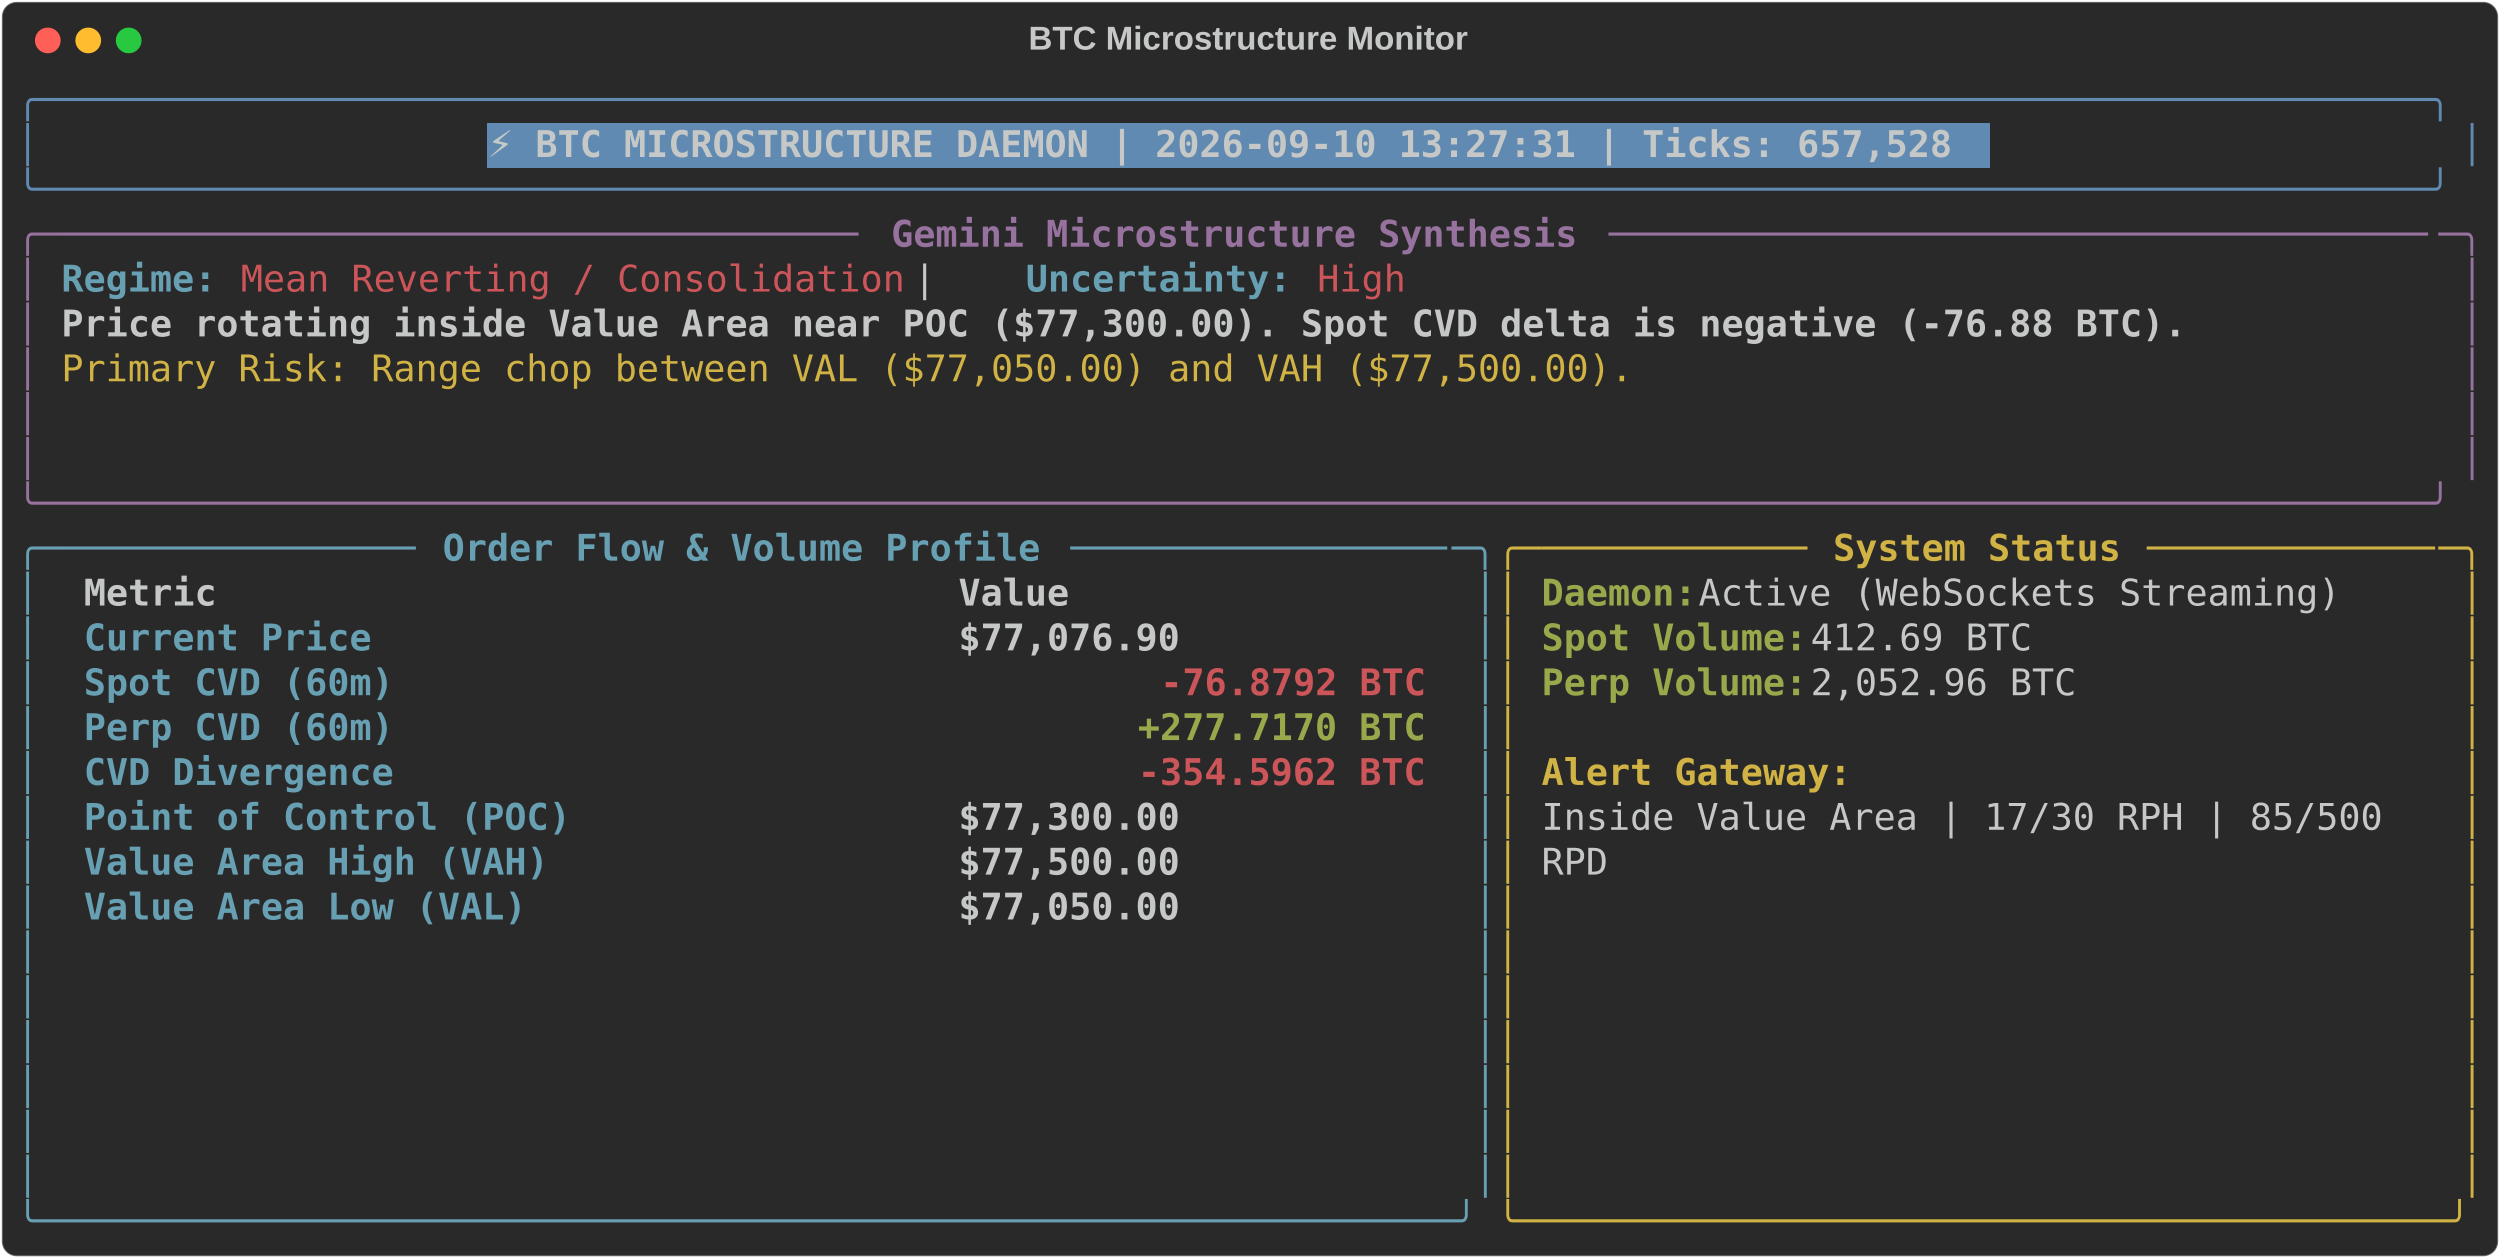
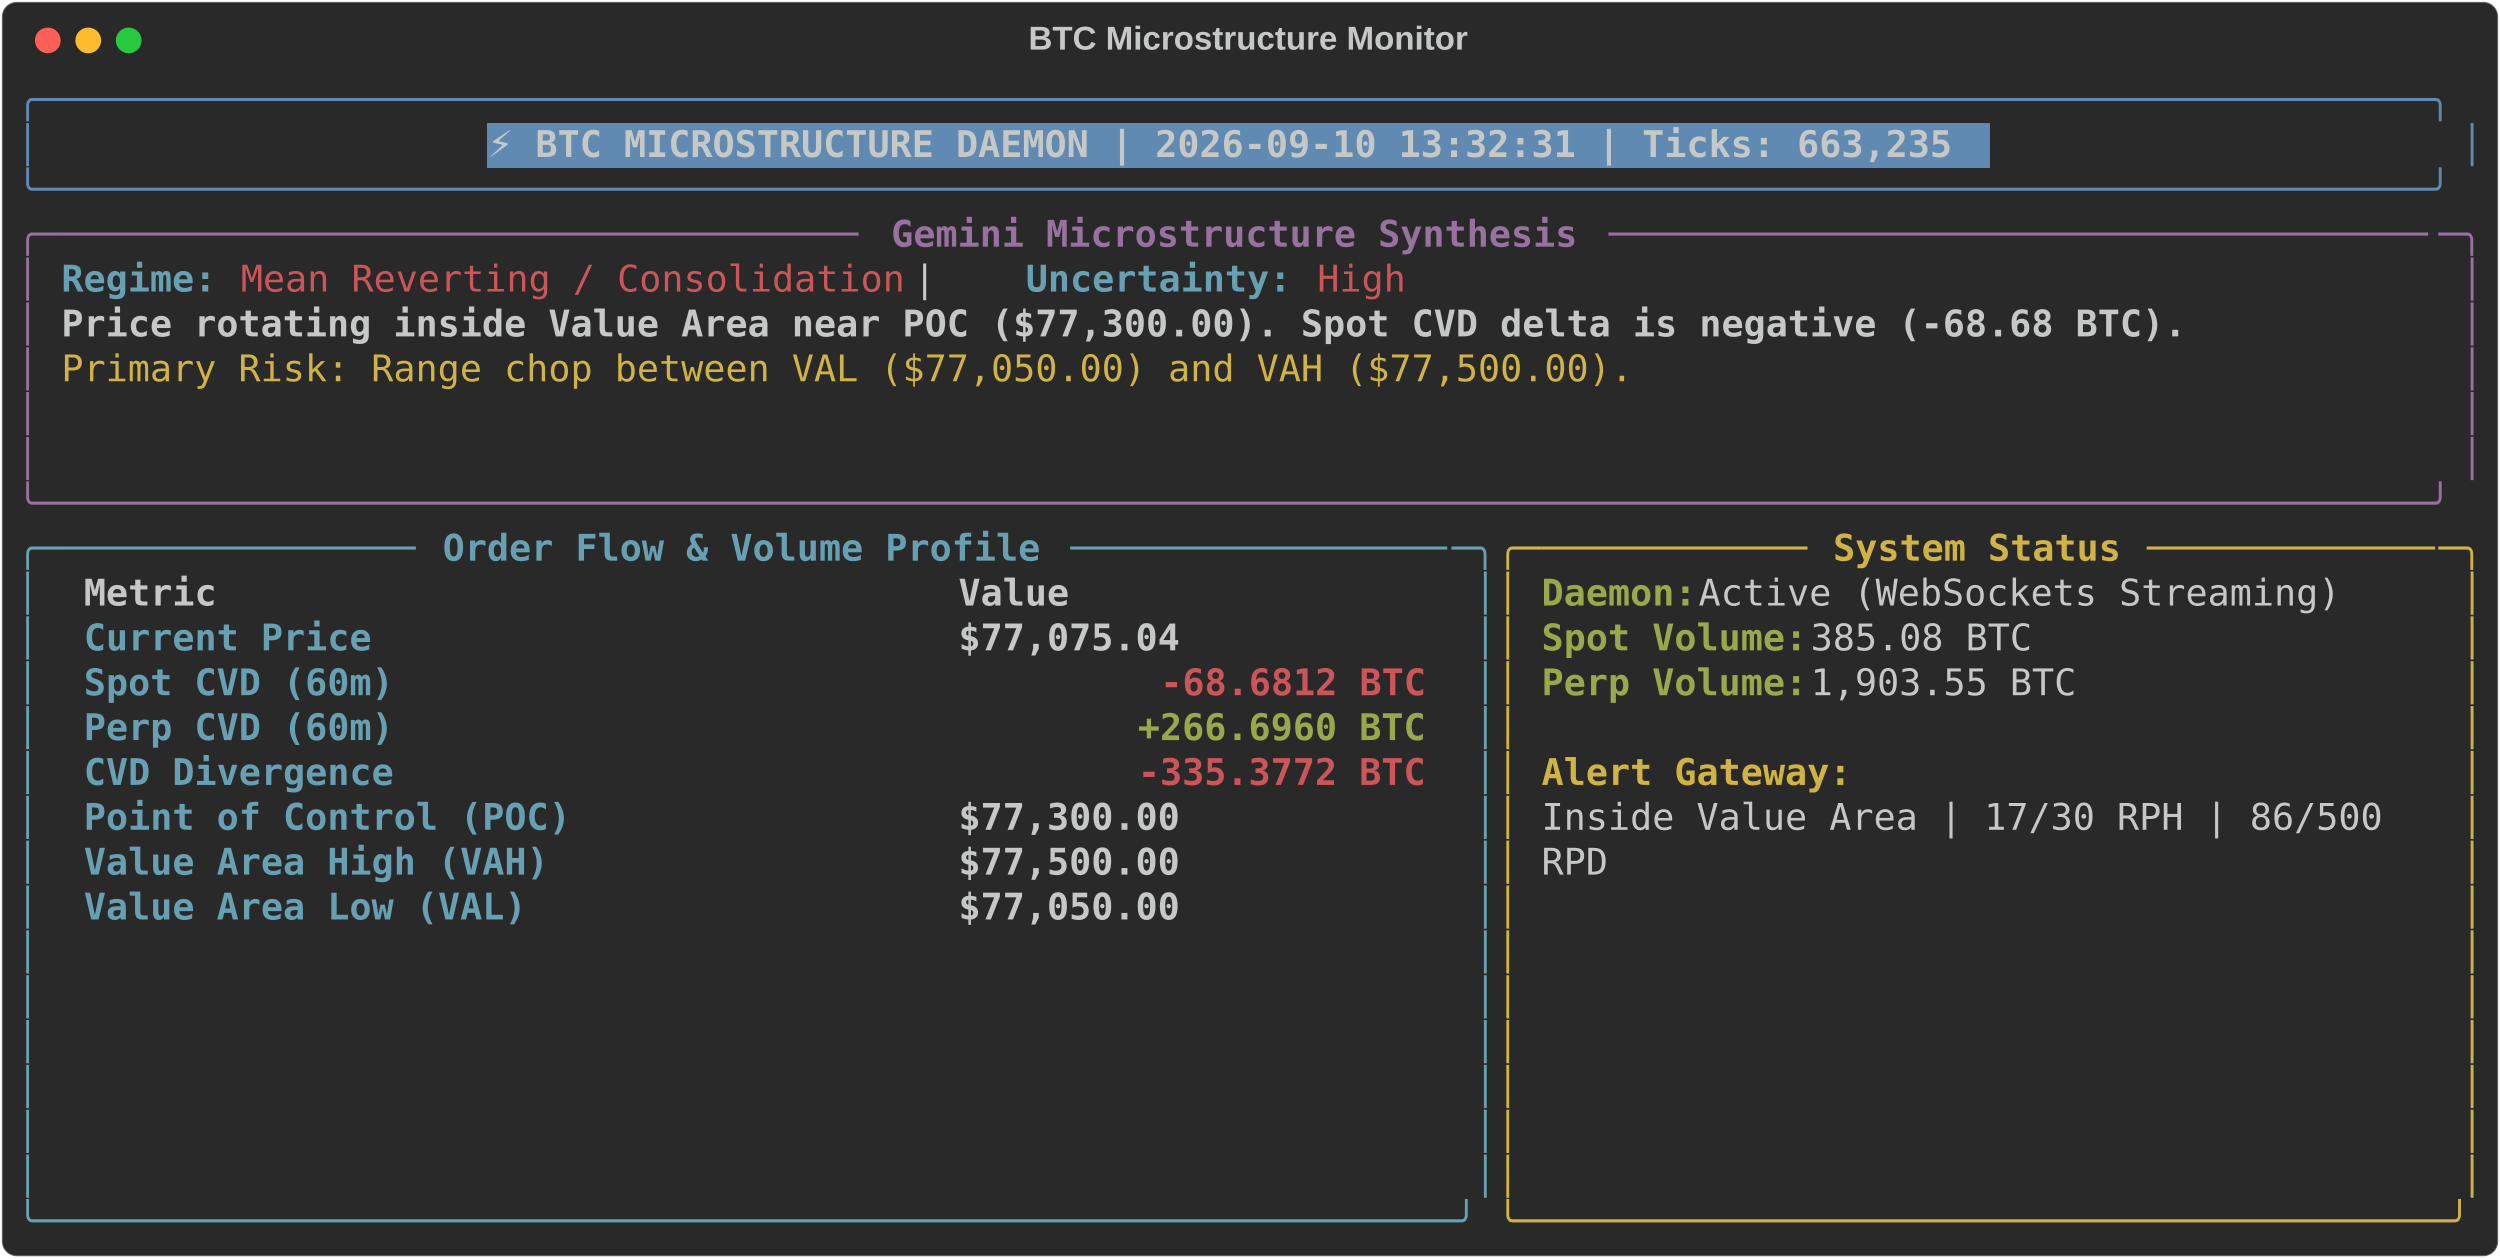
<svg xmlns="http://www.w3.org/2000/svg" class="rich-terminal" viewBox="0 0 1360 684.4">
  <style>

    @font-face {
        font-family: "Fira Code";
        src: local("FiraCode-Regular"),
                url("https://cdnjs.cloudflare.com/ajax/libs/firacode/6.2.0/woff2/FiraCode-Regular.woff2") format("woff2"),
                url("https://cdnjs.cloudflare.com/ajax/libs/firacode/6.2.0/woff/FiraCode-Regular.woff") format("woff");
        font-style: normal;
        font-weight: 400;
    }
    @font-face {
        font-family: "Fira Code";
        src: local("FiraCode-Bold"),
                url("https://cdnjs.cloudflare.com/ajax/libs/firacode/6.2.0/woff2/FiraCode-Bold.woff2") format("woff2"),
                url("https://cdnjs.cloudflare.com/ajax/libs/firacode/6.2.0/woff/FiraCode-Bold.woff") format("woff");
        font-style: bold;
        font-weight: 700;
    }

-     .terminal-3970782059-matrix {
+     .terminal-2945209170-matrix {
        font-family: Fira Code, monospace;
        font-size: 20px;
        line-height: 24.4px;
        font-variant-east-asian: full-width;
    }

-     .terminal-3970782059-title {
+     .terminal-2945209170-title {
        font-size: 18px;
        font-weight: bold;
        font-family: arial;
    }

-     .terminal-3970782059-r1 { fill: #608ab1 }
- .terminal-3970782059-r2 { fill: #c5c8c6 }
- .terminal-3970782059-r3 { fill: #c5c8c6;font-weight: bold }
- .terminal-3970782059-r4 { fill: #98729f }
- .terminal-3970782059-r5 { fill: #98729f;font-weight: bold }
- .terminal-3970782059-r6 { fill: #68a0b3;font-weight: bold }
- .terminal-3970782059-r7 { fill: #cc555a }
- .terminal-3970782059-r8 { fill: #d0b344 }
- .terminal-3970782059-r9 { fill: #68a0b3 }
- .terminal-3970782059-r10 { fill: #d0b344;font-weight: bold }
- .terminal-3970782059-r11 { fill: #98a84b;font-weight: bold }
- .terminal-3970782059-r12 { fill: #cc555a;font-weight: bold }
+     .terminal-2945209170-r1 { fill: #608ab1 }
+ .terminal-2945209170-r2 { fill: #c5c8c6 }
+ .terminal-2945209170-r3 { fill: #c5c8c6;font-weight: bold }
+ .terminal-2945209170-r4 { fill: #98729f }
+ .terminal-2945209170-r5 { fill: #98729f;font-weight: bold }
+ .terminal-2945209170-r6 { fill: #68a0b3;font-weight: bold }
+ .terminal-2945209170-r7 { fill: #cc555a }
+ .terminal-2945209170-r8 { fill: #d0b344 }
+ .terminal-2945209170-r9 { fill: #68a0b3 }
+ .terminal-2945209170-r10 { fill: #d0b344;font-weight: bold }
+ .terminal-2945209170-r11 { fill: #98a84b;font-weight: bold }
+ .terminal-2945209170-r12 { fill: #cc555a;font-weight: bold }
    </style>
  <defs>
-     <clipPath id="terminal-3970782059-clip-terminal">
+     <clipPath id="terminal-2945209170-clip-terminal">
      <rect x="0" y="0" width="1341.0" height="633.4" />
    </clipPath>
-     <clipPath id="terminal-3970782059-line-0">
+     <clipPath id="terminal-2945209170-line-0">
      <rect x="0" y="1.5" width="1342" height="24.65" />
    </clipPath>
-     <clipPath id="terminal-3970782059-line-1">
+     <clipPath id="terminal-2945209170-line-1">
      <rect x="0" y="25.9" width="1342" height="24.65" />
    </clipPath>
-     <clipPath id="terminal-3970782059-line-2">
+     <clipPath id="terminal-2945209170-line-2">
      <rect x="0" y="50.3" width="1342" height="24.65" />
    </clipPath>
-     <clipPath id="terminal-3970782059-line-3">
+     <clipPath id="terminal-2945209170-line-3">
      <rect x="0" y="74.7" width="1342" height="24.65" />
    </clipPath>
-     <clipPath id="terminal-3970782059-line-4">
+     <clipPath id="terminal-2945209170-line-4">
      <rect x="0" y="99.1" width="1342" height="24.65" />
    </clipPath>
-     <clipPath id="terminal-3970782059-line-5">
+     <clipPath id="terminal-2945209170-line-5">
      <rect x="0" y="123.5" width="1342" height="24.65" />
    </clipPath>
-     <clipPath id="terminal-3970782059-line-6">
+     <clipPath id="terminal-2945209170-line-6">
      <rect x="0" y="147.9" width="1342" height="24.65" />
    </clipPath>
-     <clipPath id="terminal-3970782059-line-7">
+     <clipPath id="terminal-2945209170-line-7">
      <rect x="0" y="172.3" width="1342" height="24.65" />
    </clipPath>
-     <clipPath id="terminal-3970782059-line-8">
+     <clipPath id="terminal-2945209170-line-8">
      <rect x="0" y="196.7" width="1342" height="24.65" />
    </clipPath>
-     <clipPath id="terminal-3970782059-line-9">
+     <clipPath id="terminal-2945209170-line-9">
      <rect x="0" y="221.1" width="1342" height="24.65" />
    </clipPath>
-     <clipPath id="terminal-3970782059-line-10">
+     <clipPath id="terminal-2945209170-line-10">
      <rect x="0" y="245.5" width="1342" height="24.65" />
    </clipPath>
-     <clipPath id="terminal-3970782059-line-11">
+     <clipPath id="terminal-2945209170-line-11">
      <rect x="0" y="269.9" width="1342" height="24.65" />
    </clipPath>
-     <clipPath id="terminal-3970782059-line-12">
+     <clipPath id="terminal-2945209170-line-12">
      <rect x="0" y="294.3" width="1342" height="24.65" />
    </clipPath>
-     <clipPath id="terminal-3970782059-line-13">
+     <clipPath id="terminal-2945209170-line-13">
      <rect x="0" y="318.7" width="1342" height="24.65" />
    </clipPath>
-     <clipPath id="terminal-3970782059-line-14">
+     <clipPath id="terminal-2945209170-line-14">
      <rect x="0" y="343.1" width="1342" height="24.65" />
    </clipPath>
-     <clipPath id="terminal-3970782059-line-15">
+     <clipPath id="terminal-2945209170-line-15">
      <rect x="0" y="367.5" width="1342" height="24.65" />
    </clipPath>
-     <clipPath id="terminal-3970782059-line-16">
+     <clipPath id="terminal-2945209170-line-16">
      <rect x="0" y="391.9" width="1342" height="24.65" />
    </clipPath>
-     <clipPath id="terminal-3970782059-line-17">
+     <clipPath id="terminal-2945209170-line-17">
      <rect x="0" y="416.3" width="1342" height="24.65" />
    </clipPath>
-     <clipPath id="terminal-3970782059-line-18">
+     <clipPath id="terminal-2945209170-line-18">
      <rect x="0" y="440.7" width="1342" height="24.65" />
    </clipPath>
-     <clipPath id="terminal-3970782059-line-19">
+     <clipPath id="terminal-2945209170-line-19">
      <rect x="0" y="465.1" width="1342" height="24.65" />
    </clipPath>
-     <clipPath id="terminal-3970782059-line-20">
+     <clipPath id="terminal-2945209170-line-20">
      <rect x="0" y="489.5" width="1342" height="24.65" />
    </clipPath>
-     <clipPath id="terminal-3970782059-line-21">
+     <clipPath id="terminal-2945209170-line-21">
      <rect x="0" y="513.9" width="1342" height="24.65" />
    </clipPath>
-     <clipPath id="terminal-3970782059-line-22">
+     <clipPath id="terminal-2945209170-line-22">
      <rect x="0" y="538.3" width="1342" height="24.65" />
    </clipPath>
-     <clipPath id="terminal-3970782059-line-23">
+     <clipPath id="terminal-2945209170-line-23">
      <rect x="0" y="562.7" width="1342" height="24.65" />
    </clipPath>
-     <clipPath id="terminal-3970782059-line-24">
+     <clipPath id="terminal-2945209170-line-24">
      <rect x="0" y="587.1" width="1342" height="24.65" />
    </clipPath>
  </defs>
  <rect fill="#292929" stroke="rgba(255,255,255,0.35)" stroke-width="1" x="1" y="1" width="1358" height="682.4" rx="8" />
-   <text class="terminal-3970782059-title" fill="#c5c8c6" text-anchor="middle" x="679" y="27">BTC Microstructure Monitor</text>
+   <text class="terminal-2945209170-title" fill="#c5c8c6" text-anchor="middle" x="679" y="27">BTC Microstructure Monitor</text>
  <g transform="translate(26,22)">
    <circle cx="0" cy="0" r="7" fill="#ff5f57" />
    <circle cx="22" cy="0" r="7" fill="#febc2e" />
    <circle cx="44" cy="0" r="7" fill="#28c840" />
  </g>
-   <g transform="translate(9, 41)" clip-path="url(#terminal-3970782059-clip-terminal)">
+   <g transform="translate(9, 41)" clip-path="url(#terminal-2945209170-clip-terminal)">
    <rect fill="#608ab1" x="256.2" y="25.9" width="817.4" height="24.65" shape-rendering="crispEdges" />
-     <g class="terminal-3970782059-matrix">
-       <text class="terminal-3970782059-r1" x="0" y="20" textLength="1342" clip-path="url(#terminal-3970782059-line-0)">╭────────────────────────────────────────────────────────────────────────────────────────────────────────────╮</text>
-       <text class="terminal-3970782059-r2" x="1342" y="20" textLength="12.2" clip-path="url(#terminal-3970782059-line-0)">
- </text>
-       <text class="terminal-3970782059-r1" x="0" y="44.4" textLength="12.2" clip-path="url(#terminal-3970782059-line-1)">│</text>
-       <text class="terminal-3970782059-r3" x="256.2" y="44.4" textLength="805.2" clip-path="url(#terminal-3970782059-line-1)">⚡ BTC MICROSTRUCTURE DAEMON | 2026-09-10 13:27:31 | Ticks: 657,528</text>
-       <text class="terminal-3970782059-r1" x="1329.8" y="44.4" textLength="12.2" clip-path="url(#terminal-3970782059-line-1)">│</text>
-       <text class="terminal-3970782059-r2" x="1342" y="44.4" textLength="12.2" clip-path="url(#terminal-3970782059-line-1)">
- </text>
-       <text class="terminal-3970782059-r1" x="0" y="68.8" textLength="1342" clip-path="url(#terminal-3970782059-line-2)">╰────────────────────────────────────────────────────────────────────────────────────────────────────────────╯</text>
-       <text class="terminal-3970782059-r2" x="1342" y="68.8" textLength="12.2" clip-path="url(#terminal-3970782059-line-2)">
- </text>
-       <text class="terminal-3970782059-r4" x="0" y="93.2" textLength="24.4" clip-path="url(#terminal-3970782059-line-3)">╭─</text>
-       <text class="terminal-3970782059-r4" x="24.4" y="93.2" textLength="439.2" clip-path="url(#terminal-3970782059-line-3)">────────────────────────────────────</text>
-       <text class="terminal-3970782059-r5" x="475.8" y="93.2" textLength="378.2" clip-path="url(#terminal-3970782059-line-3)">Gemini Microstructure Synthesis</text>
-       <text class="terminal-3970782059-r4" x="866.2" y="93.2" textLength="451.4" clip-path="url(#terminal-3970782059-line-3)">─────────────────────────────────────</text>
-       <text class="terminal-3970782059-r4" x="1317.6" y="93.2" textLength="24.4" clip-path="url(#terminal-3970782059-line-3)">─╮</text>
-       <text class="terminal-3970782059-r2" x="1342" y="93.2" textLength="12.2" clip-path="url(#terminal-3970782059-line-3)">
- </text>
-       <text class="terminal-3970782059-r4" x="0" y="117.6" textLength="12.2" clip-path="url(#terminal-3970782059-line-4)">│</text>
-       <text class="terminal-3970782059-r6" x="24.4" y="117.6" textLength="85.4" clip-path="url(#terminal-3970782059-line-4)">Regime:</text>
-       <text class="terminal-3970782059-r7" x="122" y="117.6" textLength="366" clip-path="url(#terminal-3970782059-line-4)">Mean Reverting / Consolidation</text>
-       <text class="terminal-3970782059-r2" x="488" y="117.6" textLength="61" clip-path="url(#terminal-3970782059-line-4)">  |  </text>
-       <text class="terminal-3970782059-r6" x="549" y="117.6" textLength="146.4" clip-path="url(#terminal-3970782059-line-4)">Uncertainty:</text>
-       <text class="terminal-3970782059-r7" x="707.6" y="117.6" textLength="48.8" clip-path="url(#terminal-3970782059-line-4)">High</text>
-       <text class="terminal-3970782059-r4" x="1329.8" y="117.6" textLength="12.2" clip-path="url(#terminal-3970782059-line-4)">│</text>
-       <text class="terminal-3970782059-r2" x="1342" y="117.6" textLength="12.2" clip-path="url(#terminal-3970782059-line-4)">
- </text>
-       <text class="terminal-3970782059-r4" x="0" y="142" textLength="12.2" clip-path="url(#terminal-3970782059-line-5)">│</text>
-       <text class="terminal-3970782059-r3" x="24.4" y="142" textLength="1171.2" clip-path="url(#terminal-3970782059-line-5)">Price rotating inside Value Area near POC ($77,300.00). Spot CVD delta is negative (-76.88 BTC).</text>
-       <text class="terminal-3970782059-r4" x="1329.8" y="142" textLength="12.2" clip-path="url(#terminal-3970782059-line-5)">│</text>
-       <text class="terminal-3970782059-r2" x="1342" y="142" textLength="12.2" clip-path="url(#terminal-3970782059-line-5)">
- </text>
-       <text class="terminal-3970782059-r4" x="0" y="166.4" textLength="12.2" clip-path="url(#terminal-3970782059-line-6)">│</text>
-       <text class="terminal-3970782059-r8" x="24.4" y="166.4" textLength="866.2" clip-path="url(#terminal-3970782059-line-6)">Primary Risk: Range chop between VAL ($77,050.00) and VAH ($77,500.00).</text>
-       <text class="terminal-3970782059-r4" x="1329.8" y="166.4" textLength="12.2" clip-path="url(#terminal-3970782059-line-6)">│</text>
-       <text class="terminal-3970782059-r2" x="1342" y="166.4" textLength="12.2" clip-path="url(#terminal-3970782059-line-6)">
- </text>
-       <text class="terminal-3970782059-r4" x="0" y="190.8" textLength="12.2" clip-path="url(#terminal-3970782059-line-7)">│</text>
-       <text class="terminal-3970782059-r4" x="1329.8" y="190.8" textLength="12.2" clip-path="url(#terminal-3970782059-line-7)">│</text>
-       <text class="terminal-3970782059-r2" x="1342" y="190.8" textLength="12.2" clip-path="url(#terminal-3970782059-line-7)">
- </text>
-       <text class="terminal-3970782059-r4" x="0" y="215.2" textLength="12.2" clip-path="url(#terminal-3970782059-line-8)">│</text>
-       <text class="terminal-3970782059-r4" x="1329.8" y="215.2" textLength="12.2" clip-path="url(#terminal-3970782059-line-8)">│</text>
-       <text class="terminal-3970782059-r2" x="1342" y="215.2" textLength="12.2" clip-path="url(#terminal-3970782059-line-8)">
- </text>
-       <text class="terminal-3970782059-r4" x="0" y="239.6" textLength="1342" clip-path="url(#terminal-3970782059-line-9)">╰────────────────────────────────────────────────────────────────────────────────────────────────────────────╯</text>
-       <text class="terminal-3970782059-r2" x="1342" y="239.6" textLength="12.2" clip-path="url(#terminal-3970782059-line-9)">
- </text>
-       <text class="terminal-3970782059-r9" x="0" y="264" textLength="24.4" clip-path="url(#terminal-3970782059-line-10)">╭─</text>
-       <text class="terminal-3970782059-r9" x="24.4" y="264" textLength="195.2" clip-path="url(#terminal-3970782059-line-10)">────────────────</text>
-       <text class="terminal-3970782059-r6" x="231.8" y="264" textLength="329.4" clip-path="url(#terminal-3970782059-line-10)">Order Flow &amp; Volume Profile</text>
-       <text class="terminal-3970782059-r9" x="573.4" y="264" textLength="207.4" clip-path="url(#terminal-3970782059-line-10)">─────────────────</text>
-       <text class="terminal-3970782059-r9" x="780.8" y="264" textLength="24.4" clip-path="url(#terminal-3970782059-line-10)">─╮</text>
-       <text class="terminal-3970782059-r8" x="805.2" y="264" textLength="24.4" clip-path="url(#terminal-3970782059-line-10)">╭─</text>
-       <text class="terminal-3970782059-r8" x="829.6" y="264" textLength="146.4" clip-path="url(#terminal-3970782059-line-10)">────────────</text>
-       <text class="terminal-3970782059-r10" x="988.2" y="264" textLength="158.6" clip-path="url(#terminal-3970782059-line-10)">System Status</text>
-       <text class="terminal-3970782059-r8" x="1159" y="264" textLength="158.6" clip-path="url(#terminal-3970782059-line-10)">─────────────</text>
-       <text class="terminal-3970782059-r8" x="1317.6" y="264" textLength="24.4" clip-path="url(#terminal-3970782059-line-10)">─╮</text>
-       <text class="terminal-3970782059-r2" x="1342" y="264" textLength="12.2" clip-path="url(#terminal-3970782059-line-10)">
- </text>
-       <text class="terminal-3970782059-r9" x="0" y="288.4" textLength="12.2" clip-path="url(#terminal-3970782059-line-11)">│</text>
-       <text class="terminal-3970782059-r3" x="36.6" y="288.4" textLength="451.4" clip-path="url(#terminal-3970782059-line-11)">Metric                               </text>
-       <text class="terminal-3970782059-r3" x="512.4" y="288.4" textLength="256.2" clip-path="url(#terminal-3970782059-line-11)">                Value</text>
-       <text class="terminal-3970782059-r9" x="793" y="288.4" textLength="12.2" clip-path="url(#terminal-3970782059-line-11)">│</text>
-       <text class="terminal-3970782059-r8" x="805.2" y="288.4" textLength="12.2" clip-path="url(#terminal-3970782059-line-11)">│</text>
-       <text class="terminal-3970782059-r11" x="829.6" y="288.4" textLength="85.4" clip-path="url(#terminal-3970782059-line-11)">Daemon:</text>
-       <text class="terminal-3970782059-r2" x="915" y="288.4" textLength="366" clip-path="url(#terminal-3970782059-line-11)"> Active (WebSockets Streaming)</text>
-       <text class="terminal-3970782059-r8" x="1329.8" y="288.4" textLength="12.2" clip-path="url(#terminal-3970782059-line-11)">│</text>
-       <text class="terminal-3970782059-r2" x="1342" y="288.4" textLength="12.2" clip-path="url(#terminal-3970782059-line-11)">
- </text>
-       <text class="terminal-3970782059-r9" x="0" y="312.8" textLength="12.2" clip-path="url(#terminal-3970782059-line-12)">│</text>
-       <text class="terminal-3970782059-r6" x="36.6" y="312.8" textLength="451.4" clip-path="url(#terminal-3970782059-line-12)">Current Price                        </text>
-       <text class="terminal-3970782059-r3" x="512.4" y="312.8" textLength="256.2" clip-path="url(#terminal-3970782059-line-12)">           $77,076.90</text>
-       <text class="terminal-3970782059-r9" x="793" y="312.8" textLength="12.2" clip-path="url(#terminal-3970782059-line-12)">│</text>
-       <text class="terminal-3970782059-r8" x="805.2" y="312.8" textLength="12.2" clip-path="url(#terminal-3970782059-line-12)">│</text>
-       <text class="terminal-3970782059-r11" x="829.6" y="312.8" textLength="146.4" clip-path="url(#terminal-3970782059-line-12)">Spot Volume:</text>
-       <text class="terminal-3970782059-r2" x="976" y="312.8" textLength="134.2" clip-path="url(#terminal-3970782059-line-12)"> 412.69 BTC</text>
-       <text class="terminal-3970782059-r8" x="1329.8" y="312.8" textLength="12.2" clip-path="url(#terminal-3970782059-line-12)">│</text>
-       <text class="terminal-3970782059-r2" x="1342" y="312.8" textLength="12.2" clip-path="url(#terminal-3970782059-line-12)">
- </text>
-       <text class="terminal-3970782059-r9" x="0" y="337.2" textLength="12.2" clip-path="url(#terminal-3970782059-line-13)">│</text>
-       <text class="terminal-3970782059-r6" x="36.6" y="337.2" textLength="451.4" clip-path="url(#terminal-3970782059-line-13)">Spot CVD (60m)                       </text>
-       <text class="terminal-3970782059-r12" x="622.2" y="337.2" textLength="146.4" clip-path="url(#terminal-3970782059-line-13)">-76.8792 BTC</text>
-       <text class="terminal-3970782059-r9" x="793" y="337.2" textLength="12.2" clip-path="url(#terminal-3970782059-line-13)">│</text>
-       <text class="terminal-3970782059-r8" x="805.2" y="337.2" textLength="12.2" clip-path="url(#terminal-3970782059-line-13)">│</text>
-       <text class="terminal-3970782059-r11" x="829.6" y="337.2" textLength="146.4" clip-path="url(#terminal-3970782059-line-13)">Perp Volume:</text>
-       <text class="terminal-3970782059-r2" x="976" y="337.2" textLength="158.6" clip-path="url(#terminal-3970782059-line-13)"> 2,052.96 BTC</text>
-       <text class="terminal-3970782059-r8" x="1329.8" y="337.2" textLength="12.2" clip-path="url(#terminal-3970782059-line-13)">│</text>
-       <text class="terminal-3970782059-r2" x="1342" y="337.2" textLength="12.2" clip-path="url(#terminal-3970782059-line-13)">
- </text>
-       <text class="terminal-3970782059-r9" x="0" y="361.6" textLength="12.2" clip-path="url(#terminal-3970782059-line-14)">│</text>
-       <text class="terminal-3970782059-r6" x="36.6" y="361.6" textLength="451.4" clip-path="url(#terminal-3970782059-line-14)">Perp CVD (60m)                       </text>
-       <text class="terminal-3970782059-r11" x="610" y="361.6" textLength="158.6" clip-path="url(#terminal-3970782059-line-14)">+277.7170 BTC</text>
-       <text class="terminal-3970782059-r9" x="793" y="361.6" textLength="12.2" clip-path="url(#terminal-3970782059-line-14)">│</text>
-       <text class="terminal-3970782059-r8" x="805.2" y="361.6" textLength="12.2" clip-path="url(#terminal-3970782059-line-14)">│</text>
-       <text class="terminal-3970782059-r8" x="1329.8" y="361.6" textLength="12.2" clip-path="url(#terminal-3970782059-line-14)">│</text>
-       <text class="terminal-3970782059-r2" x="1342" y="361.6" textLength="12.2" clip-path="url(#terminal-3970782059-line-14)">
- </text>
-       <text class="terminal-3970782059-r9" x="0" y="386" textLength="12.2" clip-path="url(#terminal-3970782059-line-15)">│</text>
-       <text class="terminal-3970782059-r6" x="36.6" y="386" textLength="451.4" clip-path="url(#terminal-3970782059-line-15)">CVD Divergence                       </text>
-       <text class="terminal-3970782059-r12" x="610" y="386" textLength="158.6" clip-path="url(#terminal-3970782059-line-15)">-354.5962 BTC</text>
-       <text class="terminal-3970782059-r9" x="793" y="386" textLength="12.2" clip-path="url(#terminal-3970782059-line-15)">│</text>
-       <text class="terminal-3970782059-r8" x="805.2" y="386" textLength="12.2" clip-path="url(#terminal-3970782059-line-15)">│</text>
-       <text class="terminal-3970782059-r10" x="829.6" y="386" textLength="170.8" clip-path="url(#terminal-3970782059-line-15)">Alert Gateway:</text>
-       <text class="terminal-3970782059-r8" x="1329.8" y="386" textLength="12.2" clip-path="url(#terminal-3970782059-line-15)">│</text>
-       <text class="terminal-3970782059-r2" x="1342" y="386" textLength="12.2" clip-path="url(#terminal-3970782059-line-15)">
- </text>
-       <text class="terminal-3970782059-r9" x="0" y="410.4" textLength="12.2" clip-path="url(#terminal-3970782059-line-16)">│</text>
-       <text class="terminal-3970782059-r6" x="36.6" y="410.4" textLength="451.4" clip-path="url(#terminal-3970782059-line-16)">Point of Control (POC)               </text>
-       <text class="terminal-3970782059-r3" x="512.4" y="410.4" textLength="256.2" clip-path="url(#terminal-3970782059-line-16)">           $77,300.00</text>
-       <text class="terminal-3970782059-r9" x="793" y="410.4" textLength="12.2" clip-path="url(#terminal-3970782059-line-16)">│</text>
-       <text class="terminal-3970782059-r8" x="805.2" y="410.4" textLength="12.2" clip-path="url(#terminal-3970782059-line-16)">│</text>
-       <text class="terminal-3970782059-r2" x="829.6" y="410.4" textLength="475.8" clip-path="url(#terminal-3970782059-line-16)">Inside Value Area | 17/30 RPH | 85/500 </text>
-       <text class="terminal-3970782059-r8" x="1329.8" y="410.4" textLength="12.2" clip-path="url(#terminal-3970782059-line-16)">│</text>
-       <text class="terminal-3970782059-r2" x="1342" y="410.4" textLength="12.2" clip-path="url(#terminal-3970782059-line-16)">
- </text>
-       <text class="terminal-3970782059-r9" x="0" y="434.8" textLength="12.2" clip-path="url(#terminal-3970782059-line-17)">│</text>
-       <text class="terminal-3970782059-r6" x="36.6" y="434.8" textLength="451.4" clip-path="url(#terminal-3970782059-line-17)">Value Area High (VAH)                </text>
-       <text class="terminal-3970782059-r3" x="512.4" y="434.8" textLength="256.2" clip-path="url(#terminal-3970782059-line-17)">           $77,500.00</text>
-       <text class="terminal-3970782059-r9" x="793" y="434.8" textLength="12.2" clip-path="url(#terminal-3970782059-line-17)">│</text>
-       <text class="terminal-3970782059-r8" x="805.2" y="434.8" textLength="12.2" clip-path="url(#terminal-3970782059-line-17)">│</text>
-       <text class="terminal-3970782059-r2" x="829.6" y="434.8" textLength="36.6" clip-path="url(#terminal-3970782059-line-17)">RPD</text>
-       <text class="terminal-3970782059-r8" x="1329.8" y="434.8" textLength="12.2" clip-path="url(#terminal-3970782059-line-17)">│</text>
-       <text class="terminal-3970782059-r2" x="1342" y="434.8" textLength="12.2" clip-path="url(#terminal-3970782059-line-17)">
- </text>
-       <text class="terminal-3970782059-r9" x="0" y="459.2" textLength="12.2" clip-path="url(#terminal-3970782059-line-18)">│</text>
-       <text class="terminal-3970782059-r6" x="36.6" y="459.2" textLength="451.4" clip-path="url(#terminal-3970782059-line-18)">Value Area Low (VAL)                 </text>
-       <text class="terminal-3970782059-r3" x="512.4" y="459.2" textLength="256.2" clip-path="url(#terminal-3970782059-line-18)">           $77,050.00</text>
-       <text class="terminal-3970782059-r9" x="793" y="459.2" textLength="12.2" clip-path="url(#terminal-3970782059-line-18)">│</text>
-       <text class="terminal-3970782059-r8" x="805.2" y="459.2" textLength="12.2" clip-path="url(#terminal-3970782059-line-18)">│</text>
-       <text class="terminal-3970782059-r8" x="1329.8" y="459.2" textLength="12.2" clip-path="url(#terminal-3970782059-line-18)">│</text>
-       <text class="terminal-3970782059-r2" x="1342" y="459.2" textLength="12.2" clip-path="url(#terminal-3970782059-line-18)">
- </text>
-       <text class="terminal-3970782059-r9" x="0" y="483.6" textLength="12.2" clip-path="url(#terminal-3970782059-line-19)">│</text>
-       <text class="terminal-3970782059-r9" x="793" y="483.6" textLength="12.2" clip-path="url(#terminal-3970782059-line-19)">│</text>
-       <text class="terminal-3970782059-r8" x="805.2" y="483.6" textLength="12.2" clip-path="url(#terminal-3970782059-line-19)">│</text>
-       <text class="terminal-3970782059-r8" x="1329.8" y="483.6" textLength="12.2" clip-path="url(#terminal-3970782059-line-19)">│</text>
-       <text class="terminal-3970782059-r2" x="1342" y="483.6" textLength="12.2" clip-path="url(#terminal-3970782059-line-19)">
- </text>
-       <text class="terminal-3970782059-r9" x="0" y="508" textLength="12.2" clip-path="url(#terminal-3970782059-line-20)">│</text>
-       <text class="terminal-3970782059-r9" x="793" y="508" textLength="12.2" clip-path="url(#terminal-3970782059-line-20)">│</text>
-       <text class="terminal-3970782059-r8" x="805.2" y="508" textLength="12.2" clip-path="url(#terminal-3970782059-line-20)">│</text>
-       <text class="terminal-3970782059-r8" x="1329.8" y="508" textLength="12.2" clip-path="url(#terminal-3970782059-line-20)">│</text>
-       <text class="terminal-3970782059-r2" x="1342" y="508" textLength="12.2" clip-path="url(#terminal-3970782059-line-20)">
- </text>
-       <text class="terminal-3970782059-r9" x="0" y="532.4" textLength="12.2" clip-path="url(#terminal-3970782059-line-21)">│</text>
-       <text class="terminal-3970782059-r9" x="793" y="532.4" textLength="12.2" clip-path="url(#terminal-3970782059-line-21)">│</text>
-       <text class="terminal-3970782059-r8" x="805.2" y="532.4" textLength="12.2" clip-path="url(#terminal-3970782059-line-21)">│</text>
-       <text class="terminal-3970782059-r8" x="1329.8" y="532.4" textLength="12.2" clip-path="url(#terminal-3970782059-line-21)">│</text>
-       <text class="terminal-3970782059-r2" x="1342" y="532.4" textLength="12.2" clip-path="url(#terminal-3970782059-line-21)">
- </text>
-       <text class="terminal-3970782059-r9" x="0" y="556.8" textLength="12.2" clip-path="url(#terminal-3970782059-line-22)">│</text>
-       <text class="terminal-3970782059-r9" x="793" y="556.8" textLength="12.2" clip-path="url(#terminal-3970782059-line-22)">│</text>
-       <text class="terminal-3970782059-r8" x="805.2" y="556.8" textLength="12.2" clip-path="url(#terminal-3970782059-line-22)">│</text>
-       <text class="terminal-3970782059-r8" x="1329.8" y="556.8" textLength="12.2" clip-path="url(#terminal-3970782059-line-22)">│</text>
-       <text class="terminal-3970782059-r2" x="1342" y="556.8" textLength="12.2" clip-path="url(#terminal-3970782059-line-22)">
- </text>
-       <text class="terminal-3970782059-r9" x="0" y="581.2" textLength="12.2" clip-path="url(#terminal-3970782059-line-23)">│</text>
-       <text class="terminal-3970782059-r9" x="793" y="581.2" textLength="12.2" clip-path="url(#terminal-3970782059-line-23)">│</text>
-       <text class="terminal-3970782059-r8" x="805.2" y="581.2" textLength="12.2" clip-path="url(#terminal-3970782059-line-23)">│</text>
-       <text class="terminal-3970782059-r8" x="1329.8" y="581.2" textLength="12.2" clip-path="url(#terminal-3970782059-line-23)">│</text>
-       <text class="terminal-3970782059-r2" x="1342" y="581.2" textLength="12.2" clip-path="url(#terminal-3970782059-line-23)">
- </text>
-       <text class="terminal-3970782059-r9" x="0" y="605.6" textLength="12.2" clip-path="url(#terminal-3970782059-line-24)">│</text>
-       <text class="terminal-3970782059-r9" x="793" y="605.6" textLength="12.2" clip-path="url(#terminal-3970782059-line-24)">│</text>
-       <text class="terminal-3970782059-r8" x="805.2" y="605.6" textLength="12.2" clip-path="url(#terminal-3970782059-line-24)">│</text>
-       <text class="terminal-3970782059-r8" x="1329.8" y="605.6" textLength="12.2" clip-path="url(#terminal-3970782059-line-24)">│</text>
-       <text class="terminal-3970782059-r2" x="1342" y="605.6" textLength="12.2" clip-path="url(#terminal-3970782059-line-24)">
- </text>
-       <text class="terminal-3970782059-r9" x="0" y="630" textLength="805.2" clip-path="url(#terminal-3970782059-line-25)">╰────────────────────────────────────────────────────────────────╯</text>
-       <text class="terminal-3970782059-r8" x="805.2" y="630" textLength="536.8" clip-path="url(#terminal-3970782059-line-25)">╰──────────────────────────────────────────╯</text>
-       <text class="terminal-3970782059-r2" x="1342" y="630" textLength="12.2" clip-path="url(#terminal-3970782059-line-25)">
+     <g class="terminal-2945209170-matrix">
+       <text class="terminal-2945209170-r1" x="0" y="20" textLength="1342" clip-path="url(#terminal-2945209170-line-0)">╭────────────────────────────────────────────────────────────────────────────────────────────────────────────╮</text>
+       <text class="terminal-2945209170-r2" x="1342" y="20" textLength="12.2" clip-path="url(#terminal-2945209170-line-0)">
+ </text>
+       <text class="terminal-2945209170-r1" x="0" y="44.4" textLength="12.2" clip-path="url(#terminal-2945209170-line-1)">│</text>
+       <text class="terminal-2945209170-r3" x="256.2" y="44.4" textLength="805.2" clip-path="url(#terminal-2945209170-line-1)">⚡ BTC MICROSTRUCTURE DAEMON | 2026-09-10 13:32:31 | Ticks: 663,235</text>
+       <text class="terminal-2945209170-r1" x="1329.8" y="44.4" textLength="12.2" clip-path="url(#terminal-2945209170-line-1)">│</text>
+       <text class="terminal-2945209170-r2" x="1342" y="44.4" textLength="12.2" clip-path="url(#terminal-2945209170-line-1)">
+ </text>
+       <text class="terminal-2945209170-r1" x="0" y="68.8" textLength="1342" clip-path="url(#terminal-2945209170-line-2)">╰────────────────────────────────────────────────────────────────────────────────────────────────────────────╯</text>
+       <text class="terminal-2945209170-r2" x="1342" y="68.8" textLength="12.2" clip-path="url(#terminal-2945209170-line-2)">
+ </text>
+       <text class="terminal-2945209170-r4" x="0" y="93.2" textLength="24.4" clip-path="url(#terminal-2945209170-line-3)">╭─</text>
+       <text class="terminal-2945209170-r4" x="24.4" y="93.2" textLength="439.2" clip-path="url(#terminal-2945209170-line-3)">────────────────────────────────────</text>
+       <text class="terminal-2945209170-r5" x="475.8" y="93.2" textLength="378.2" clip-path="url(#terminal-2945209170-line-3)">Gemini Microstructure Synthesis</text>
+       <text class="terminal-2945209170-r4" x="866.2" y="93.2" textLength="451.4" clip-path="url(#terminal-2945209170-line-3)">─────────────────────────────────────</text>
+       <text class="terminal-2945209170-r4" x="1317.6" y="93.2" textLength="24.4" clip-path="url(#terminal-2945209170-line-3)">─╮</text>
+       <text class="terminal-2945209170-r2" x="1342" y="93.2" textLength="12.2" clip-path="url(#terminal-2945209170-line-3)">
+ </text>
+       <text class="terminal-2945209170-r4" x="0" y="117.6" textLength="12.2" clip-path="url(#terminal-2945209170-line-4)">│</text>
+       <text class="terminal-2945209170-r6" x="24.4" y="117.6" textLength="85.4" clip-path="url(#terminal-2945209170-line-4)">Regime:</text>
+       <text class="terminal-2945209170-r7" x="122" y="117.6" textLength="366" clip-path="url(#terminal-2945209170-line-4)">Mean Reverting / Consolidation</text>
+       <text class="terminal-2945209170-r2" x="488" y="117.6" textLength="61" clip-path="url(#terminal-2945209170-line-4)">  |  </text>
+       <text class="terminal-2945209170-r6" x="549" y="117.6" textLength="146.4" clip-path="url(#terminal-2945209170-line-4)">Uncertainty:</text>
+       <text class="terminal-2945209170-r7" x="707.6" y="117.6" textLength="48.8" clip-path="url(#terminal-2945209170-line-4)">High</text>
+       <text class="terminal-2945209170-r4" x="1329.8" y="117.6" textLength="12.2" clip-path="url(#terminal-2945209170-line-4)">│</text>
+       <text class="terminal-2945209170-r2" x="1342" y="117.6" textLength="12.2" clip-path="url(#terminal-2945209170-line-4)">
+ </text>
+       <text class="terminal-2945209170-r4" x="0" y="142" textLength="12.2" clip-path="url(#terminal-2945209170-line-5)">│</text>
+       <text class="terminal-2945209170-r3" x="24.4" y="142" textLength="1171.2" clip-path="url(#terminal-2945209170-line-5)">Price rotating inside Value Area near POC ($77,300.00). Spot CVD delta is negative (-68.68 BTC).</text>
+       <text class="terminal-2945209170-r4" x="1329.8" y="142" textLength="12.2" clip-path="url(#terminal-2945209170-line-5)">│</text>
+       <text class="terminal-2945209170-r2" x="1342" y="142" textLength="12.2" clip-path="url(#terminal-2945209170-line-5)">
+ </text>
+       <text class="terminal-2945209170-r4" x="0" y="166.4" textLength="12.2" clip-path="url(#terminal-2945209170-line-6)">│</text>
+       <text class="terminal-2945209170-r8" x="24.4" y="166.4" textLength="866.2" clip-path="url(#terminal-2945209170-line-6)">Primary Risk: Range chop between VAL ($77,050.00) and VAH ($77,500.00).</text>
+       <text class="terminal-2945209170-r4" x="1329.8" y="166.4" textLength="12.2" clip-path="url(#terminal-2945209170-line-6)">│</text>
+       <text class="terminal-2945209170-r2" x="1342" y="166.4" textLength="12.2" clip-path="url(#terminal-2945209170-line-6)">
+ </text>
+       <text class="terminal-2945209170-r4" x="0" y="190.8" textLength="12.2" clip-path="url(#terminal-2945209170-line-7)">│</text>
+       <text class="terminal-2945209170-r4" x="1329.8" y="190.8" textLength="12.2" clip-path="url(#terminal-2945209170-line-7)">│</text>
+       <text class="terminal-2945209170-r2" x="1342" y="190.8" textLength="12.2" clip-path="url(#terminal-2945209170-line-7)">
+ </text>
+       <text class="terminal-2945209170-r4" x="0" y="215.2" textLength="12.2" clip-path="url(#terminal-2945209170-line-8)">│</text>
+       <text class="terminal-2945209170-r4" x="1329.8" y="215.2" textLength="12.2" clip-path="url(#terminal-2945209170-line-8)">│</text>
+       <text class="terminal-2945209170-r2" x="1342" y="215.2" textLength="12.2" clip-path="url(#terminal-2945209170-line-8)">
+ </text>
+       <text class="terminal-2945209170-r4" x="0" y="239.6" textLength="1342" clip-path="url(#terminal-2945209170-line-9)">╰────────────────────────────────────────────────────────────────────────────────────────────────────────────╯</text>
+       <text class="terminal-2945209170-r2" x="1342" y="239.6" textLength="12.2" clip-path="url(#terminal-2945209170-line-9)">
+ </text>
+       <text class="terminal-2945209170-r9" x="0" y="264" textLength="24.4" clip-path="url(#terminal-2945209170-line-10)">╭─</text>
+       <text class="terminal-2945209170-r9" x="24.4" y="264" textLength="195.2" clip-path="url(#terminal-2945209170-line-10)">────────────────</text>
+       <text class="terminal-2945209170-r6" x="231.8" y="264" textLength="329.4" clip-path="url(#terminal-2945209170-line-10)">Order Flow &amp; Volume Profile</text>
+       <text class="terminal-2945209170-r9" x="573.4" y="264" textLength="207.4" clip-path="url(#terminal-2945209170-line-10)">─────────────────</text>
+       <text class="terminal-2945209170-r9" x="780.8" y="264" textLength="24.4" clip-path="url(#terminal-2945209170-line-10)">─╮</text>
+       <text class="terminal-2945209170-r8" x="805.2" y="264" textLength="24.4" clip-path="url(#terminal-2945209170-line-10)">╭─</text>
+       <text class="terminal-2945209170-r8" x="829.6" y="264" textLength="146.4" clip-path="url(#terminal-2945209170-line-10)">────────────</text>
+       <text class="terminal-2945209170-r10" x="988.2" y="264" textLength="158.6" clip-path="url(#terminal-2945209170-line-10)">System Status</text>
+       <text class="terminal-2945209170-r8" x="1159" y="264" textLength="158.6" clip-path="url(#terminal-2945209170-line-10)">─────────────</text>
+       <text class="terminal-2945209170-r8" x="1317.6" y="264" textLength="24.4" clip-path="url(#terminal-2945209170-line-10)">─╮</text>
+       <text class="terminal-2945209170-r2" x="1342" y="264" textLength="12.2" clip-path="url(#terminal-2945209170-line-10)">
+ </text>
+       <text class="terminal-2945209170-r9" x="0" y="288.4" textLength="12.2" clip-path="url(#terminal-2945209170-line-11)">│</text>
+       <text class="terminal-2945209170-r3" x="36.6" y="288.4" textLength="451.4" clip-path="url(#terminal-2945209170-line-11)">Metric                               </text>
+       <text class="terminal-2945209170-r3" x="512.4" y="288.4" textLength="256.2" clip-path="url(#terminal-2945209170-line-11)">                Value</text>
+       <text class="terminal-2945209170-r9" x="793" y="288.4" textLength="12.2" clip-path="url(#terminal-2945209170-line-11)">│</text>
+       <text class="terminal-2945209170-r8" x="805.2" y="288.4" textLength="12.2" clip-path="url(#terminal-2945209170-line-11)">│</text>
+       <text class="terminal-2945209170-r11" x="829.6" y="288.4" textLength="85.4" clip-path="url(#terminal-2945209170-line-11)">Daemon:</text>
+       <text class="terminal-2945209170-r2" x="915" y="288.4" textLength="366" clip-path="url(#terminal-2945209170-line-11)"> Active (WebSockets Streaming)</text>
+       <text class="terminal-2945209170-r8" x="1329.8" y="288.4" textLength="12.2" clip-path="url(#terminal-2945209170-line-11)">│</text>
+       <text class="terminal-2945209170-r2" x="1342" y="288.4" textLength="12.2" clip-path="url(#terminal-2945209170-line-11)">
+ </text>
+       <text class="terminal-2945209170-r9" x="0" y="312.8" textLength="12.2" clip-path="url(#terminal-2945209170-line-12)">│</text>
+       <text class="terminal-2945209170-r6" x="36.6" y="312.8" textLength="451.4" clip-path="url(#terminal-2945209170-line-12)">Current Price                        </text>
+       <text class="terminal-2945209170-r3" x="512.4" y="312.8" textLength="256.2" clip-path="url(#terminal-2945209170-line-12)">           $77,075.04</text>
+       <text class="terminal-2945209170-r9" x="793" y="312.8" textLength="12.2" clip-path="url(#terminal-2945209170-line-12)">│</text>
+       <text class="terminal-2945209170-r8" x="805.2" y="312.8" textLength="12.2" clip-path="url(#terminal-2945209170-line-12)">│</text>
+       <text class="terminal-2945209170-r11" x="829.6" y="312.8" textLength="146.4" clip-path="url(#terminal-2945209170-line-12)">Spot Volume:</text>
+       <text class="terminal-2945209170-r2" x="976" y="312.8" textLength="134.2" clip-path="url(#terminal-2945209170-line-12)"> 385.08 BTC</text>
+       <text class="terminal-2945209170-r8" x="1329.8" y="312.8" textLength="12.2" clip-path="url(#terminal-2945209170-line-12)">│</text>
+       <text class="terminal-2945209170-r2" x="1342" y="312.8" textLength="12.2" clip-path="url(#terminal-2945209170-line-12)">
+ </text>
+       <text class="terminal-2945209170-r9" x="0" y="337.2" textLength="12.2" clip-path="url(#terminal-2945209170-line-13)">│</text>
+       <text class="terminal-2945209170-r6" x="36.6" y="337.2" textLength="451.4" clip-path="url(#terminal-2945209170-line-13)">Spot CVD (60m)                       </text>
+       <text class="terminal-2945209170-r12" x="622.2" y="337.2" textLength="146.4" clip-path="url(#terminal-2945209170-line-13)">-68.6812 BTC</text>
+       <text class="terminal-2945209170-r9" x="793" y="337.2" textLength="12.2" clip-path="url(#terminal-2945209170-line-13)">│</text>
+       <text class="terminal-2945209170-r8" x="805.2" y="337.2" textLength="12.2" clip-path="url(#terminal-2945209170-line-13)">│</text>
+       <text class="terminal-2945209170-r11" x="829.6" y="337.2" textLength="146.4" clip-path="url(#terminal-2945209170-line-13)">Perp Volume:</text>
+       <text class="terminal-2945209170-r2" x="976" y="337.2" textLength="158.6" clip-path="url(#terminal-2945209170-line-13)"> 1,903.55 BTC</text>
+       <text class="terminal-2945209170-r8" x="1329.8" y="337.2" textLength="12.2" clip-path="url(#terminal-2945209170-line-13)">│</text>
+       <text class="terminal-2945209170-r2" x="1342" y="337.2" textLength="12.2" clip-path="url(#terminal-2945209170-line-13)">
+ </text>
+       <text class="terminal-2945209170-r9" x="0" y="361.6" textLength="12.2" clip-path="url(#terminal-2945209170-line-14)">│</text>
+       <text class="terminal-2945209170-r6" x="36.6" y="361.6" textLength="451.4" clip-path="url(#terminal-2945209170-line-14)">Perp CVD (60m)                       </text>
+       <text class="terminal-2945209170-r11" x="610" y="361.6" textLength="158.6" clip-path="url(#terminal-2945209170-line-14)">+266.6960 BTC</text>
+       <text class="terminal-2945209170-r9" x="793" y="361.6" textLength="12.2" clip-path="url(#terminal-2945209170-line-14)">│</text>
+       <text class="terminal-2945209170-r8" x="805.2" y="361.6" textLength="12.2" clip-path="url(#terminal-2945209170-line-14)">│</text>
+       <text class="terminal-2945209170-r8" x="1329.8" y="361.6" textLength="12.2" clip-path="url(#terminal-2945209170-line-14)">│</text>
+       <text class="terminal-2945209170-r2" x="1342" y="361.6" textLength="12.2" clip-path="url(#terminal-2945209170-line-14)">
+ </text>
+       <text class="terminal-2945209170-r9" x="0" y="386" textLength="12.2" clip-path="url(#terminal-2945209170-line-15)">│</text>
+       <text class="terminal-2945209170-r6" x="36.6" y="386" textLength="451.4" clip-path="url(#terminal-2945209170-line-15)">CVD Divergence                       </text>
+       <text class="terminal-2945209170-r12" x="610" y="386" textLength="158.6" clip-path="url(#terminal-2945209170-line-15)">-335.3772 BTC</text>
+       <text class="terminal-2945209170-r9" x="793" y="386" textLength="12.2" clip-path="url(#terminal-2945209170-line-15)">│</text>
+       <text class="terminal-2945209170-r8" x="805.2" y="386" textLength="12.2" clip-path="url(#terminal-2945209170-line-15)">│</text>
+       <text class="terminal-2945209170-r10" x="829.6" y="386" textLength="170.8" clip-path="url(#terminal-2945209170-line-15)">Alert Gateway:</text>
+       <text class="terminal-2945209170-r8" x="1329.8" y="386" textLength="12.2" clip-path="url(#terminal-2945209170-line-15)">│</text>
+       <text class="terminal-2945209170-r2" x="1342" y="386" textLength="12.2" clip-path="url(#terminal-2945209170-line-15)">
+ </text>
+       <text class="terminal-2945209170-r9" x="0" y="410.4" textLength="12.2" clip-path="url(#terminal-2945209170-line-16)">│</text>
+       <text class="terminal-2945209170-r6" x="36.6" y="410.4" textLength="451.4" clip-path="url(#terminal-2945209170-line-16)">Point of Control (POC)               </text>
+       <text class="terminal-2945209170-r3" x="512.4" y="410.4" textLength="256.2" clip-path="url(#terminal-2945209170-line-16)">           $77,300.00</text>
+       <text class="terminal-2945209170-r9" x="793" y="410.4" textLength="12.2" clip-path="url(#terminal-2945209170-line-16)">│</text>
+       <text class="terminal-2945209170-r8" x="805.2" y="410.4" textLength="12.2" clip-path="url(#terminal-2945209170-line-16)">│</text>
+       <text class="terminal-2945209170-r2" x="829.6" y="410.4" textLength="475.8" clip-path="url(#terminal-2945209170-line-16)">Inside Value Area | 17/30 RPH | 86/500 </text>
+       <text class="terminal-2945209170-r8" x="1329.8" y="410.4" textLength="12.2" clip-path="url(#terminal-2945209170-line-16)">│</text>
+       <text class="terminal-2945209170-r2" x="1342" y="410.4" textLength="12.2" clip-path="url(#terminal-2945209170-line-16)">
+ </text>
+       <text class="terminal-2945209170-r9" x="0" y="434.8" textLength="12.2" clip-path="url(#terminal-2945209170-line-17)">│</text>
+       <text class="terminal-2945209170-r6" x="36.6" y="434.8" textLength="451.4" clip-path="url(#terminal-2945209170-line-17)">Value Area High (VAH)                </text>
+       <text class="terminal-2945209170-r3" x="512.4" y="434.8" textLength="256.2" clip-path="url(#terminal-2945209170-line-17)">           $77,500.00</text>
+       <text class="terminal-2945209170-r9" x="793" y="434.8" textLength="12.2" clip-path="url(#terminal-2945209170-line-17)">│</text>
+       <text class="terminal-2945209170-r8" x="805.2" y="434.8" textLength="12.2" clip-path="url(#terminal-2945209170-line-17)">│</text>
+       <text class="terminal-2945209170-r2" x="829.6" y="434.8" textLength="36.6" clip-path="url(#terminal-2945209170-line-17)">RPD</text>
+       <text class="terminal-2945209170-r8" x="1329.8" y="434.8" textLength="12.2" clip-path="url(#terminal-2945209170-line-17)">│</text>
+       <text class="terminal-2945209170-r2" x="1342" y="434.8" textLength="12.2" clip-path="url(#terminal-2945209170-line-17)">
+ </text>
+       <text class="terminal-2945209170-r9" x="0" y="459.2" textLength="12.2" clip-path="url(#terminal-2945209170-line-18)">│</text>
+       <text class="terminal-2945209170-r6" x="36.6" y="459.2" textLength="451.4" clip-path="url(#terminal-2945209170-line-18)">Value Area Low (VAL)                 </text>
+       <text class="terminal-2945209170-r3" x="512.4" y="459.2" textLength="256.2" clip-path="url(#terminal-2945209170-line-18)">           $77,050.00</text>
+       <text class="terminal-2945209170-r9" x="793" y="459.2" textLength="12.2" clip-path="url(#terminal-2945209170-line-18)">│</text>
+       <text class="terminal-2945209170-r8" x="805.2" y="459.2" textLength="12.2" clip-path="url(#terminal-2945209170-line-18)">│</text>
+       <text class="terminal-2945209170-r8" x="1329.8" y="459.2" textLength="12.2" clip-path="url(#terminal-2945209170-line-18)">│</text>
+       <text class="terminal-2945209170-r2" x="1342" y="459.2" textLength="12.2" clip-path="url(#terminal-2945209170-line-18)">
+ </text>
+       <text class="terminal-2945209170-r9" x="0" y="483.6" textLength="12.2" clip-path="url(#terminal-2945209170-line-19)">│</text>
+       <text class="terminal-2945209170-r9" x="793" y="483.6" textLength="12.2" clip-path="url(#terminal-2945209170-line-19)">│</text>
+       <text class="terminal-2945209170-r8" x="805.2" y="483.6" textLength="12.2" clip-path="url(#terminal-2945209170-line-19)">│</text>
+       <text class="terminal-2945209170-r8" x="1329.8" y="483.6" textLength="12.2" clip-path="url(#terminal-2945209170-line-19)">│</text>
+       <text class="terminal-2945209170-r2" x="1342" y="483.6" textLength="12.2" clip-path="url(#terminal-2945209170-line-19)">
+ </text>
+       <text class="terminal-2945209170-r9" x="0" y="508" textLength="12.2" clip-path="url(#terminal-2945209170-line-20)">│</text>
+       <text class="terminal-2945209170-r9" x="793" y="508" textLength="12.2" clip-path="url(#terminal-2945209170-line-20)">│</text>
+       <text class="terminal-2945209170-r8" x="805.2" y="508" textLength="12.2" clip-path="url(#terminal-2945209170-line-20)">│</text>
+       <text class="terminal-2945209170-r8" x="1329.8" y="508" textLength="12.2" clip-path="url(#terminal-2945209170-line-20)">│</text>
+       <text class="terminal-2945209170-r2" x="1342" y="508" textLength="12.2" clip-path="url(#terminal-2945209170-line-20)">
+ </text>
+       <text class="terminal-2945209170-r9" x="0" y="532.4" textLength="12.2" clip-path="url(#terminal-2945209170-line-21)">│</text>
+       <text class="terminal-2945209170-r9" x="793" y="532.4" textLength="12.2" clip-path="url(#terminal-2945209170-line-21)">│</text>
+       <text class="terminal-2945209170-r8" x="805.2" y="532.4" textLength="12.2" clip-path="url(#terminal-2945209170-line-21)">│</text>
+       <text class="terminal-2945209170-r8" x="1329.8" y="532.4" textLength="12.2" clip-path="url(#terminal-2945209170-line-21)">│</text>
+       <text class="terminal-2945209170-r2" x="1342" y="532.4" textLength="12.2" clip-path="url(#terminal-2945209170-line-21)">
+ </text>
+       <text class="terminal-2945209170-r9" x="0" y="556.8" textLength="12.2" clip-path="url(#terminal-2945209170-line-22)">│</text>
+       <text class="terminal-2945209170-r9" x="793" y="556.8" textLength="12.2" clip-path="url(#terminal-2945209170-line-22)">│</text>
+       <text class="terminal-2945209170-r8" x="805.2" y="556.8" textLength="12.2" clip-path="url(#terminal-2945209170-line-22)">│</text>
+       <text class="terminal-2945209170-r8" x="1329.8" y="556.8" textLength="12.2" clip-path="url(#terminal-2945209170-line-22)">│</text>
+       <text class="terminal-2945209170-r2" x="1342" y="556.8" textLength="12.2" clip-path="url(#terminal-2945209170-line-22)">
+ </text>
+       <text class="terminal-2945209170-r9" x="0" y="581.2" textLength="12.2" clip-path="url(#terminal-2945209170-line-23)">│</text>
+       <text class="terminal-2945209170-r9" x="793" y="581.2" textLength="12.2" clip-path="url(#terminal-2945209170-line-23)">│</text>
+       <text class="terminal-2945209170-r8" x="805.2" y="581.2" textLength="12.2" clip-path="url(#terminal-2945209170-line-23)">│</text>
+       <text class="terminal-2945209170-r8" x="1329.8" y="581.2" textLength="12.2" clip-path="url(#terminal-2945209170-line-23)">│</text>
+       <text class="terminal-2945209170-r2" x="1342" y="581.2" textLength="12.2" clip-path="url(#terminal-2945209170-line-23)">
+ </text>
+       <text class="terminal-2945209170-r9" x="0" y="605.6" textLength="12.2" clip-path="url(#terminal-2945209170-line-24)">│</text>
+       <text class="terminal-2945209170-r9" x="793" y="605.6" textLength="12.2" clip-path="url(#terminal-2945209170-line-24)">│</text>
+       <text class="terminal-2945209170-r8" x="805.2" y="605.6" textLength="12.2" clip-path="url(#terminal-2945209170-line-24)">│</text>
+       <text class="terminal-2945209170-r8" x="1329.8" y="605.6" textLength="12.2" clip-path="url(#terminal-2945209170-line-24)">│</text>
+       <text class="terminal-2945209170-r2" x="1342" y="605.6" textLength="12.2" clip-path="url(#terminal-2945209170-line-24)">
+ </text>
+       <text class="terminal-2945209170-r9" x="0" y="630" textLength="805.2" clip-path="url(#terminal-2945209170-line-25)">╰────────────────────────────────────────────────────────────────╯</text>
+       <text class="terminal-2945209170-r8" x="805.2" y="630" textLength="536.8" clip-path="url(#terminal-2945209170-line-25)">╰──────────────────────────────────────────╯</text>
+       <text class="terminal-2945209170-r2" x="1342" y="630" textLength="12.2" clip-path="url(#terminal-2945209170-line-25)">
</text>
    </g>
  </g>
</svg>
